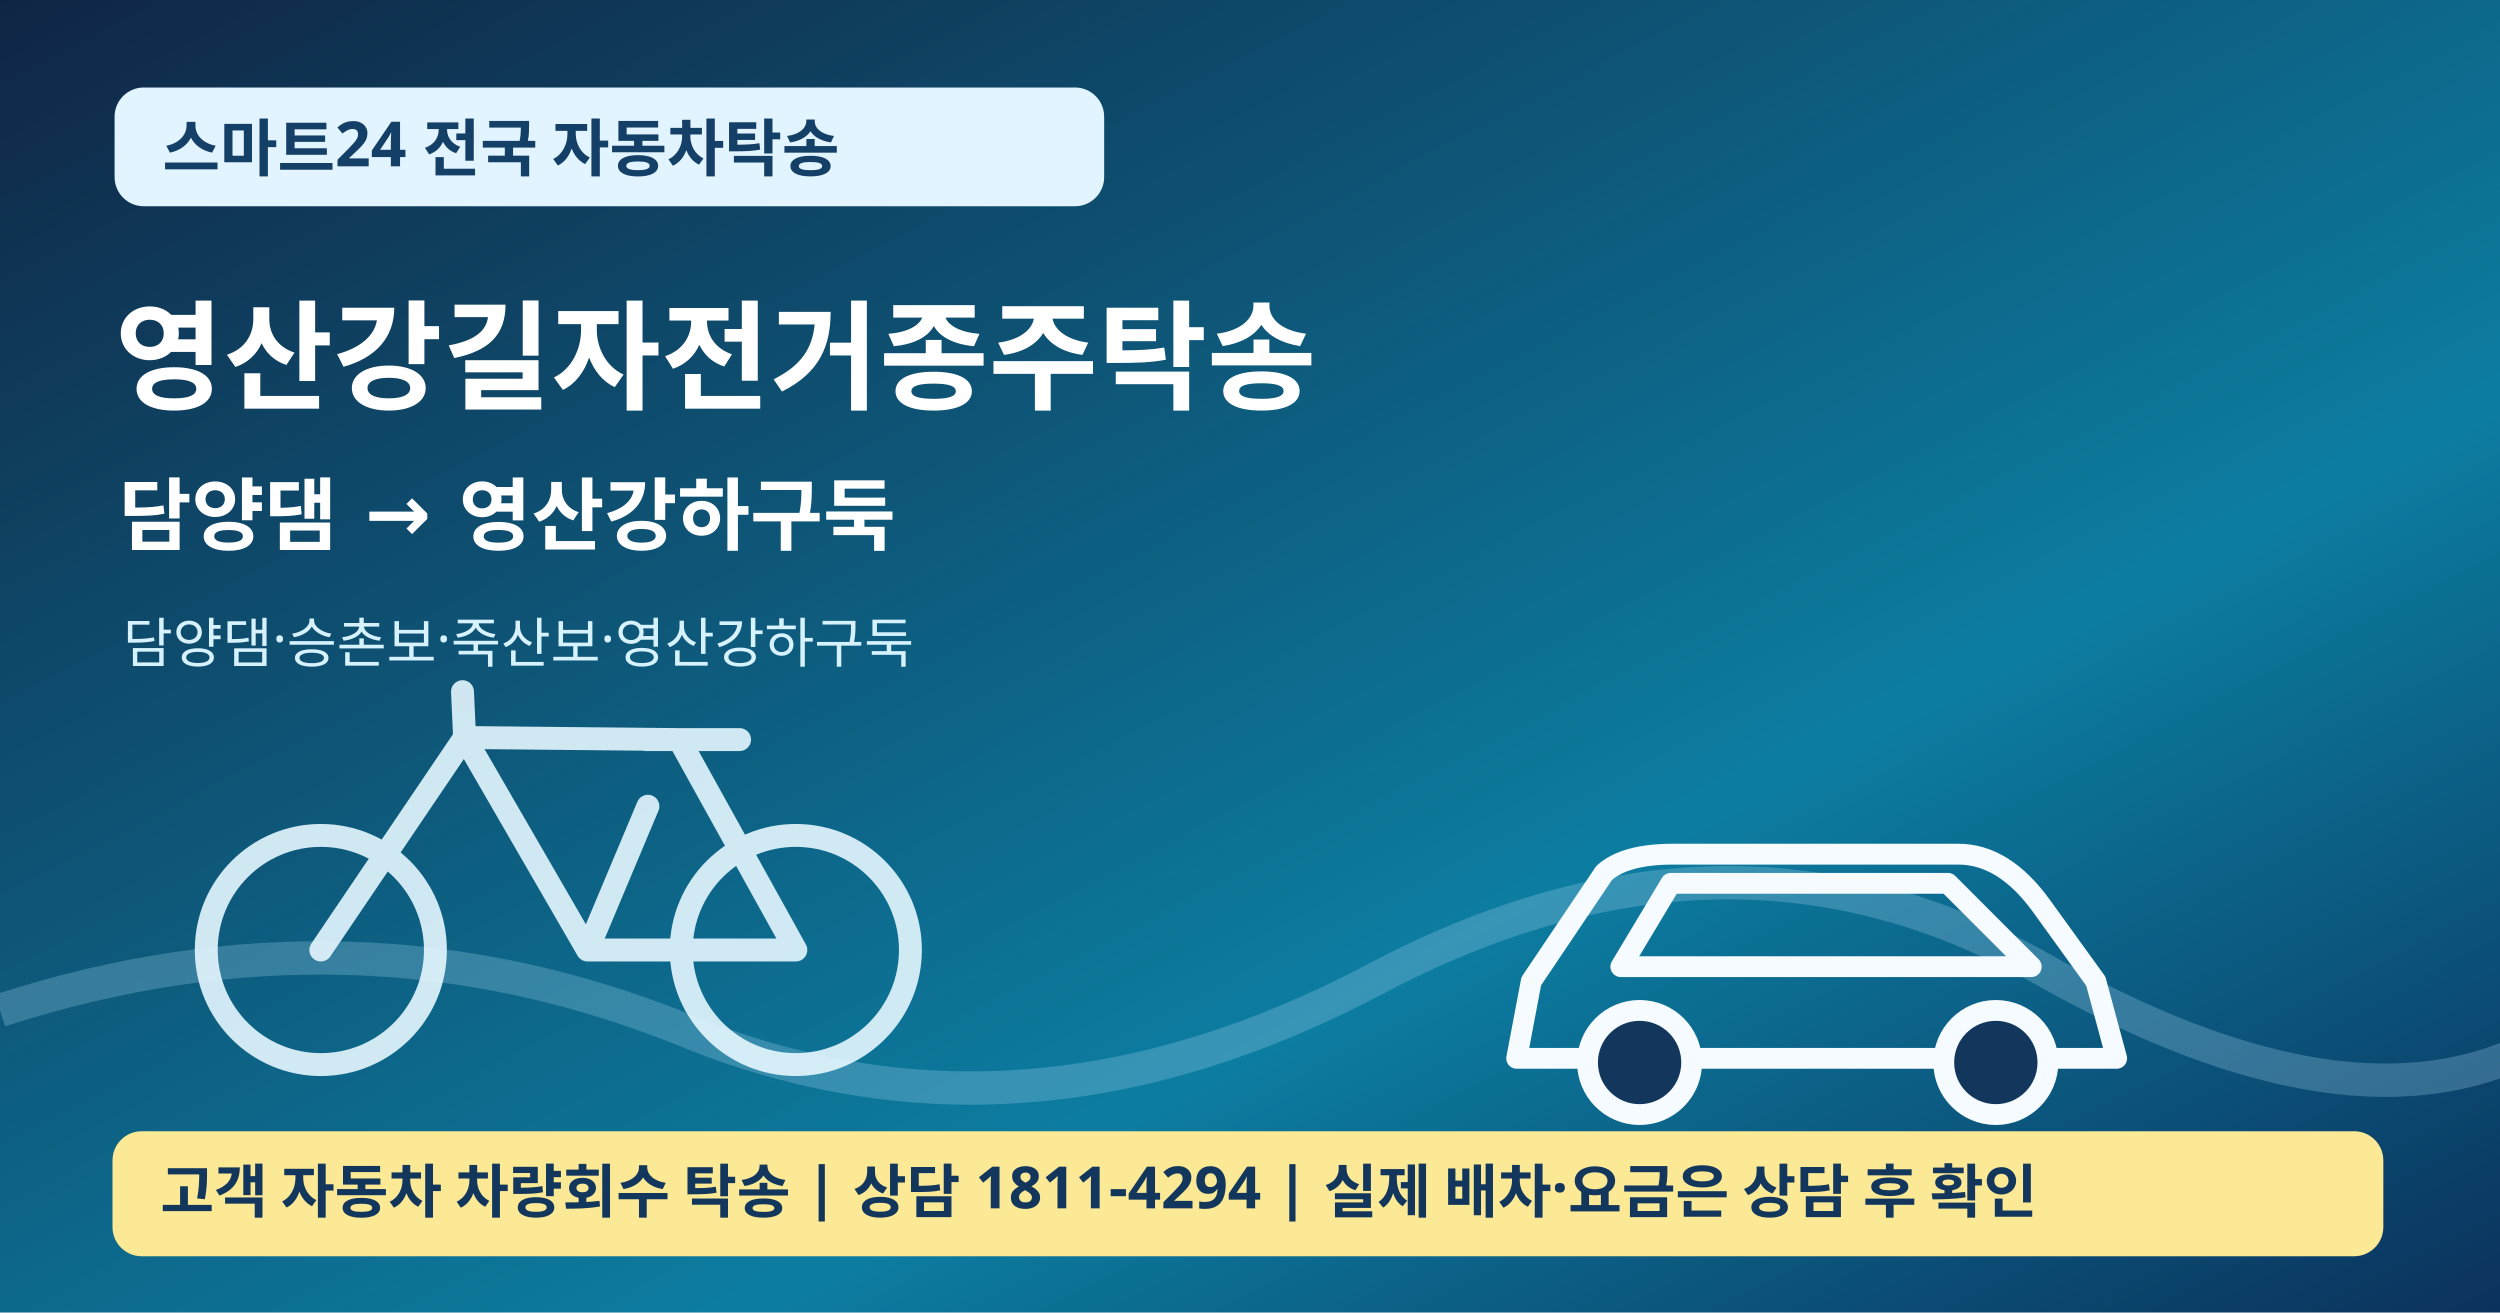
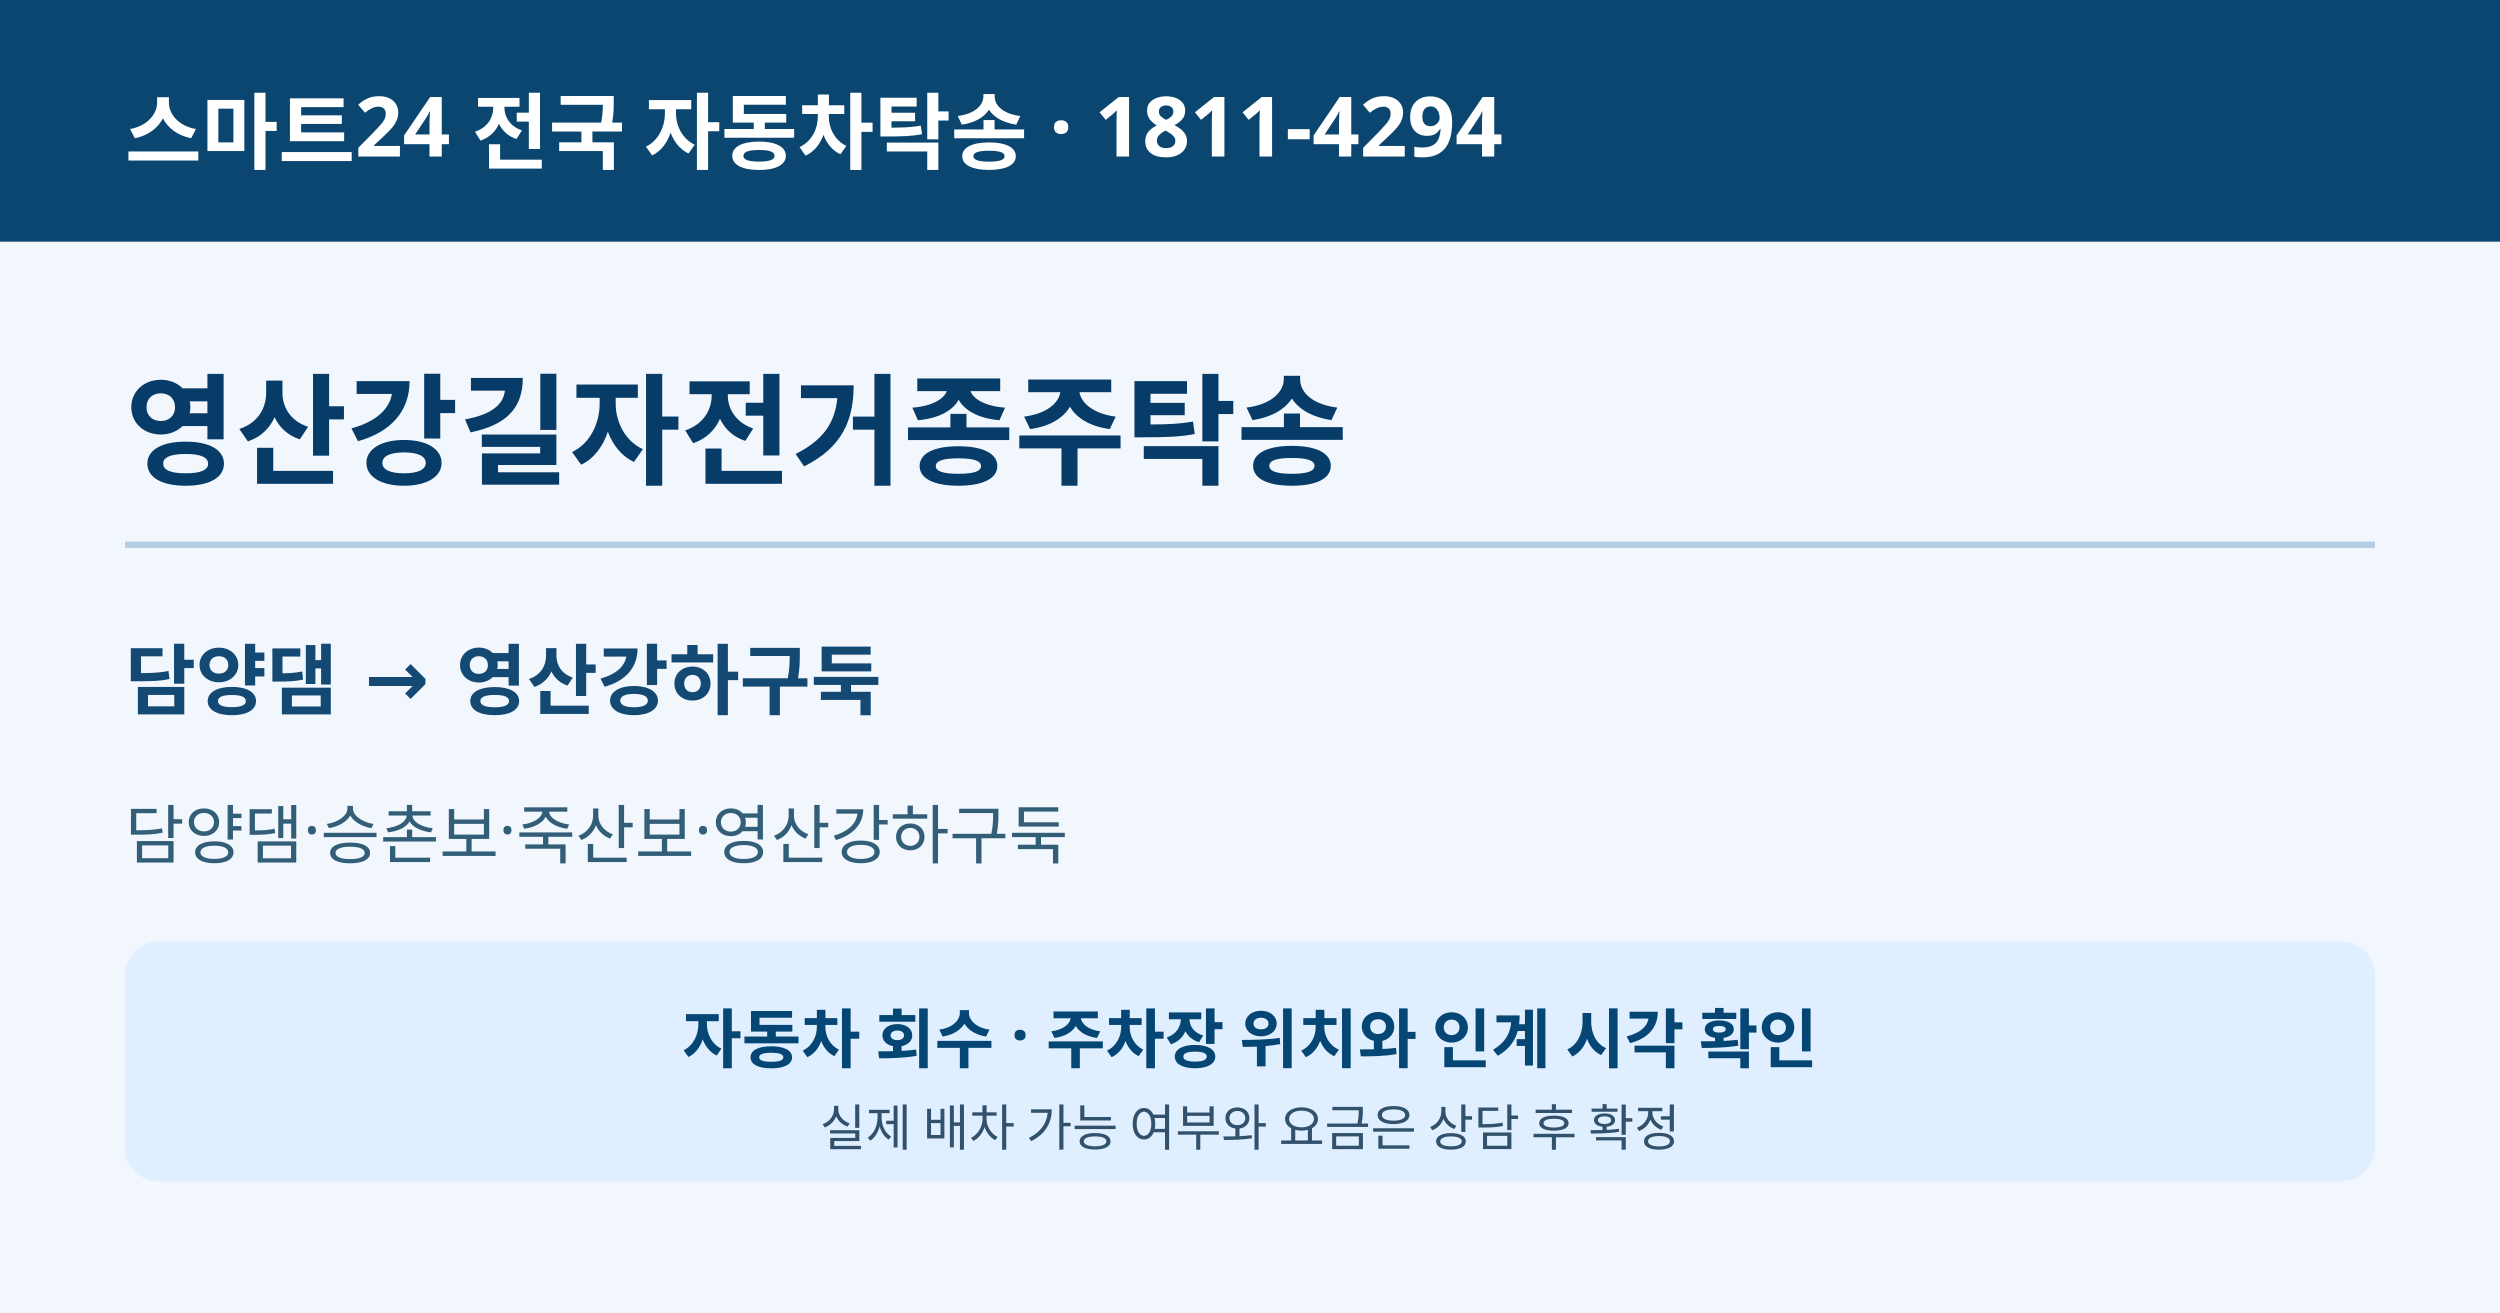
<svg xmlns="http://www.w3.org/2000/svg" width="1200" height="630" viewBox="0 0 1200 630" role="img" aria-labelledby="title desc">
-   <defs>
-     <linearGradient id="g" x1="0" y1="0" x2="1" y2="1">
-       <stop stop-color="#102544" />
-       <stop offset=".65" stop-color="#0c7da1" />
-       <stop offset="1" stop-color="#0b315b" />
-     </linearGradient>
-   </defs>
-   <rect width="1200" height="630" fill="url(#g)" />
-   <path d="M0 485 Q170 430 330 495 T660 470 T980 465 T1220 500" fill="none" stroke="#a9d8ef" stroke-width="16" opacity=".27" />
-   <g fill="none" stroke="#e5f7ff" stroke-width="11" stroke-linecap="round" stroke-linejoin="round" opacity=".9">
-     <circle cx="154" cy="456" r="55" />
-     <circle cx="382" cy="456" r="55" />
-     <path d="M154 456 L223 354 L282 456 L382 456 L326 355 L223 354 L222 332 M282 456 L311 387 M310 355 L355 355" />
-   </g>
-   <g transform="translate(710 386)" fill="none" stroke="#f5fbff" stroke-width="10" stroke-linecap="round" stroke-linejoin="round">
-     <path d="M25 85 L60 33 Q70 24 93 24 L230 24 Q252 24 270 49 L296 85 L306 122 L18 122 Z" />
-     <path d="M68 78 L92 38 L225 38 L265 78 Z" />
-     <circle cx="77" cy="124" r="25" fill="#12365c" />
-     <circle cx="248" cy="124" r="25" fill="#12365c" />
-   </g>
-   <rect x="55" y="42" width="475" height="57" rx="14" fill="#e2f4ff" />
-   <text x="78" y="82" fill="#143f67" font-family="'Malgun Gothic','Noto Sans KR',sans-serif" font-size="30" font-weight="800">스마트24 전국 자동차탁송</text>
-   <text x="55" y="192" fill="#ffffff" font-family="'Malgun Gothic','Noto Sans KR',sans-serif" font-size="57" font-weight="900">영산강길자전거종주탁송</text>
-   <text x="57" y="261" fill="#ffffff" font-family="'Malgun Gothic','Noto Sans KR',sans-serif" font-size="38" font-weight="700">담양댐 → 영산강하구둑</text>
-   <text x="59" y="318" fill="#d7f2ff" font-family="'Malgun Gothic','Noto Sans KR',sans-serif" font-size="26">담양댐·승촌보·죽산보·영산강하구둑</text>
-   <rect x="54" y="543" width="1090" height="60" rx="14" fill="#fce995" />
-   <text x="77" y="582" fill="#12365c" font-family="'Malgun Gothic','Noto Sans KR',sans-serif" font-size="28" font-weight="800">고객 자동차 차량회수 탁송  |  상담 1811-4294  |  실제 배차·요금은 상담 후 확인</text>
+   <rect width="1200" height="630" fill="#f2f7fd" />
+   <rect width="1200" height="116" fill="#0a466f" />
+   <text x="60" y="78" font-family="sans-serif" font-size="40" font-weight="700" fill="#ffffff">스마트24 전국 자동차탁송 · 1811-4294</text>
+   <text x="60" y="228" font-family="sans-serif" font-size="58" font-weight="900" fill="#073b68">영산강길자전거종주탁송</text>
+   <rect x="60" y="260" width="1080" height="3" fill="#b5cce2" />
+   <text x="60" y="340" font-family="sans-serif" font-size="37" font-weight="700" fill="#144974">담양댐 → 영산강하구둑</text>
+   <text x="60" y="412" font-family="sans-serif" font-size="31" fill="#325e78">담양댐·승촌보·죽산보·영산강하구둑</text>
+   <rect x="60" y="452" width="1080" height="115" rx="16" fill="#e0efff" />
+   <text x="600" y="510" text-anchor="middle" font-family="sans-serif" font-size="31" font-weight="800" fill="#064675">자동차 회수 · 주차장 위치와 인계 시각 확인</text>
+   <text x="600" y="550" text-anchor="middle" font-family="sans-serif" font-size="24" fill="#31516d">실제 배차 가능 여부와 요금은 상담 후 확정</text>
</svg>
